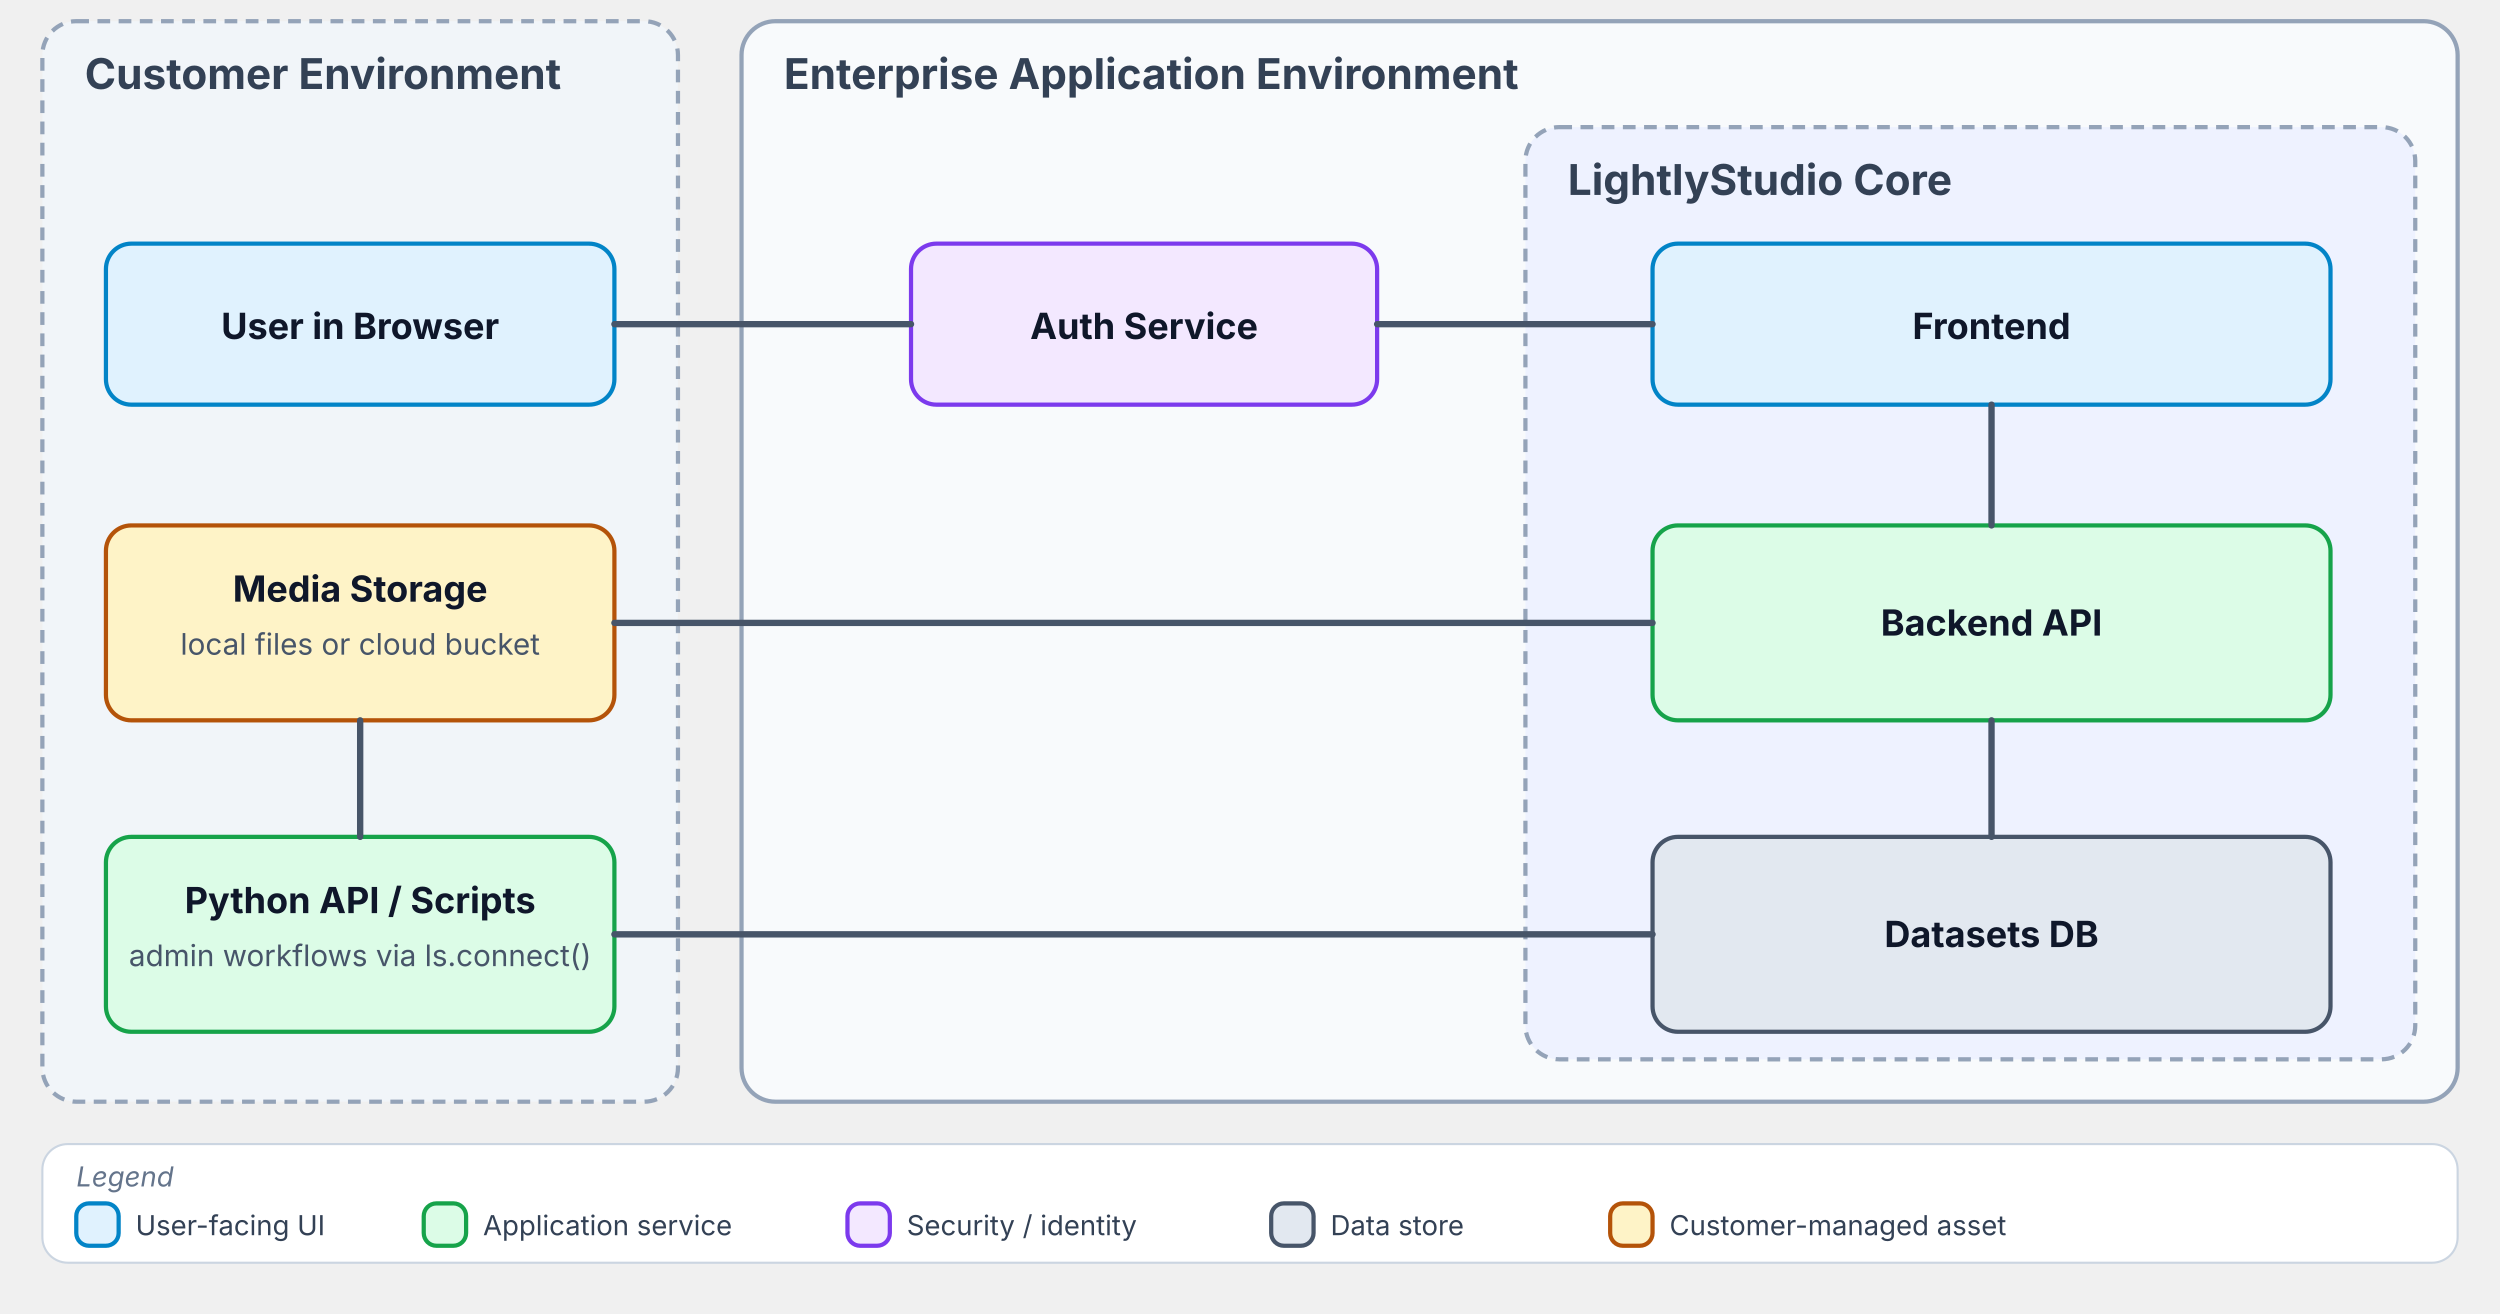
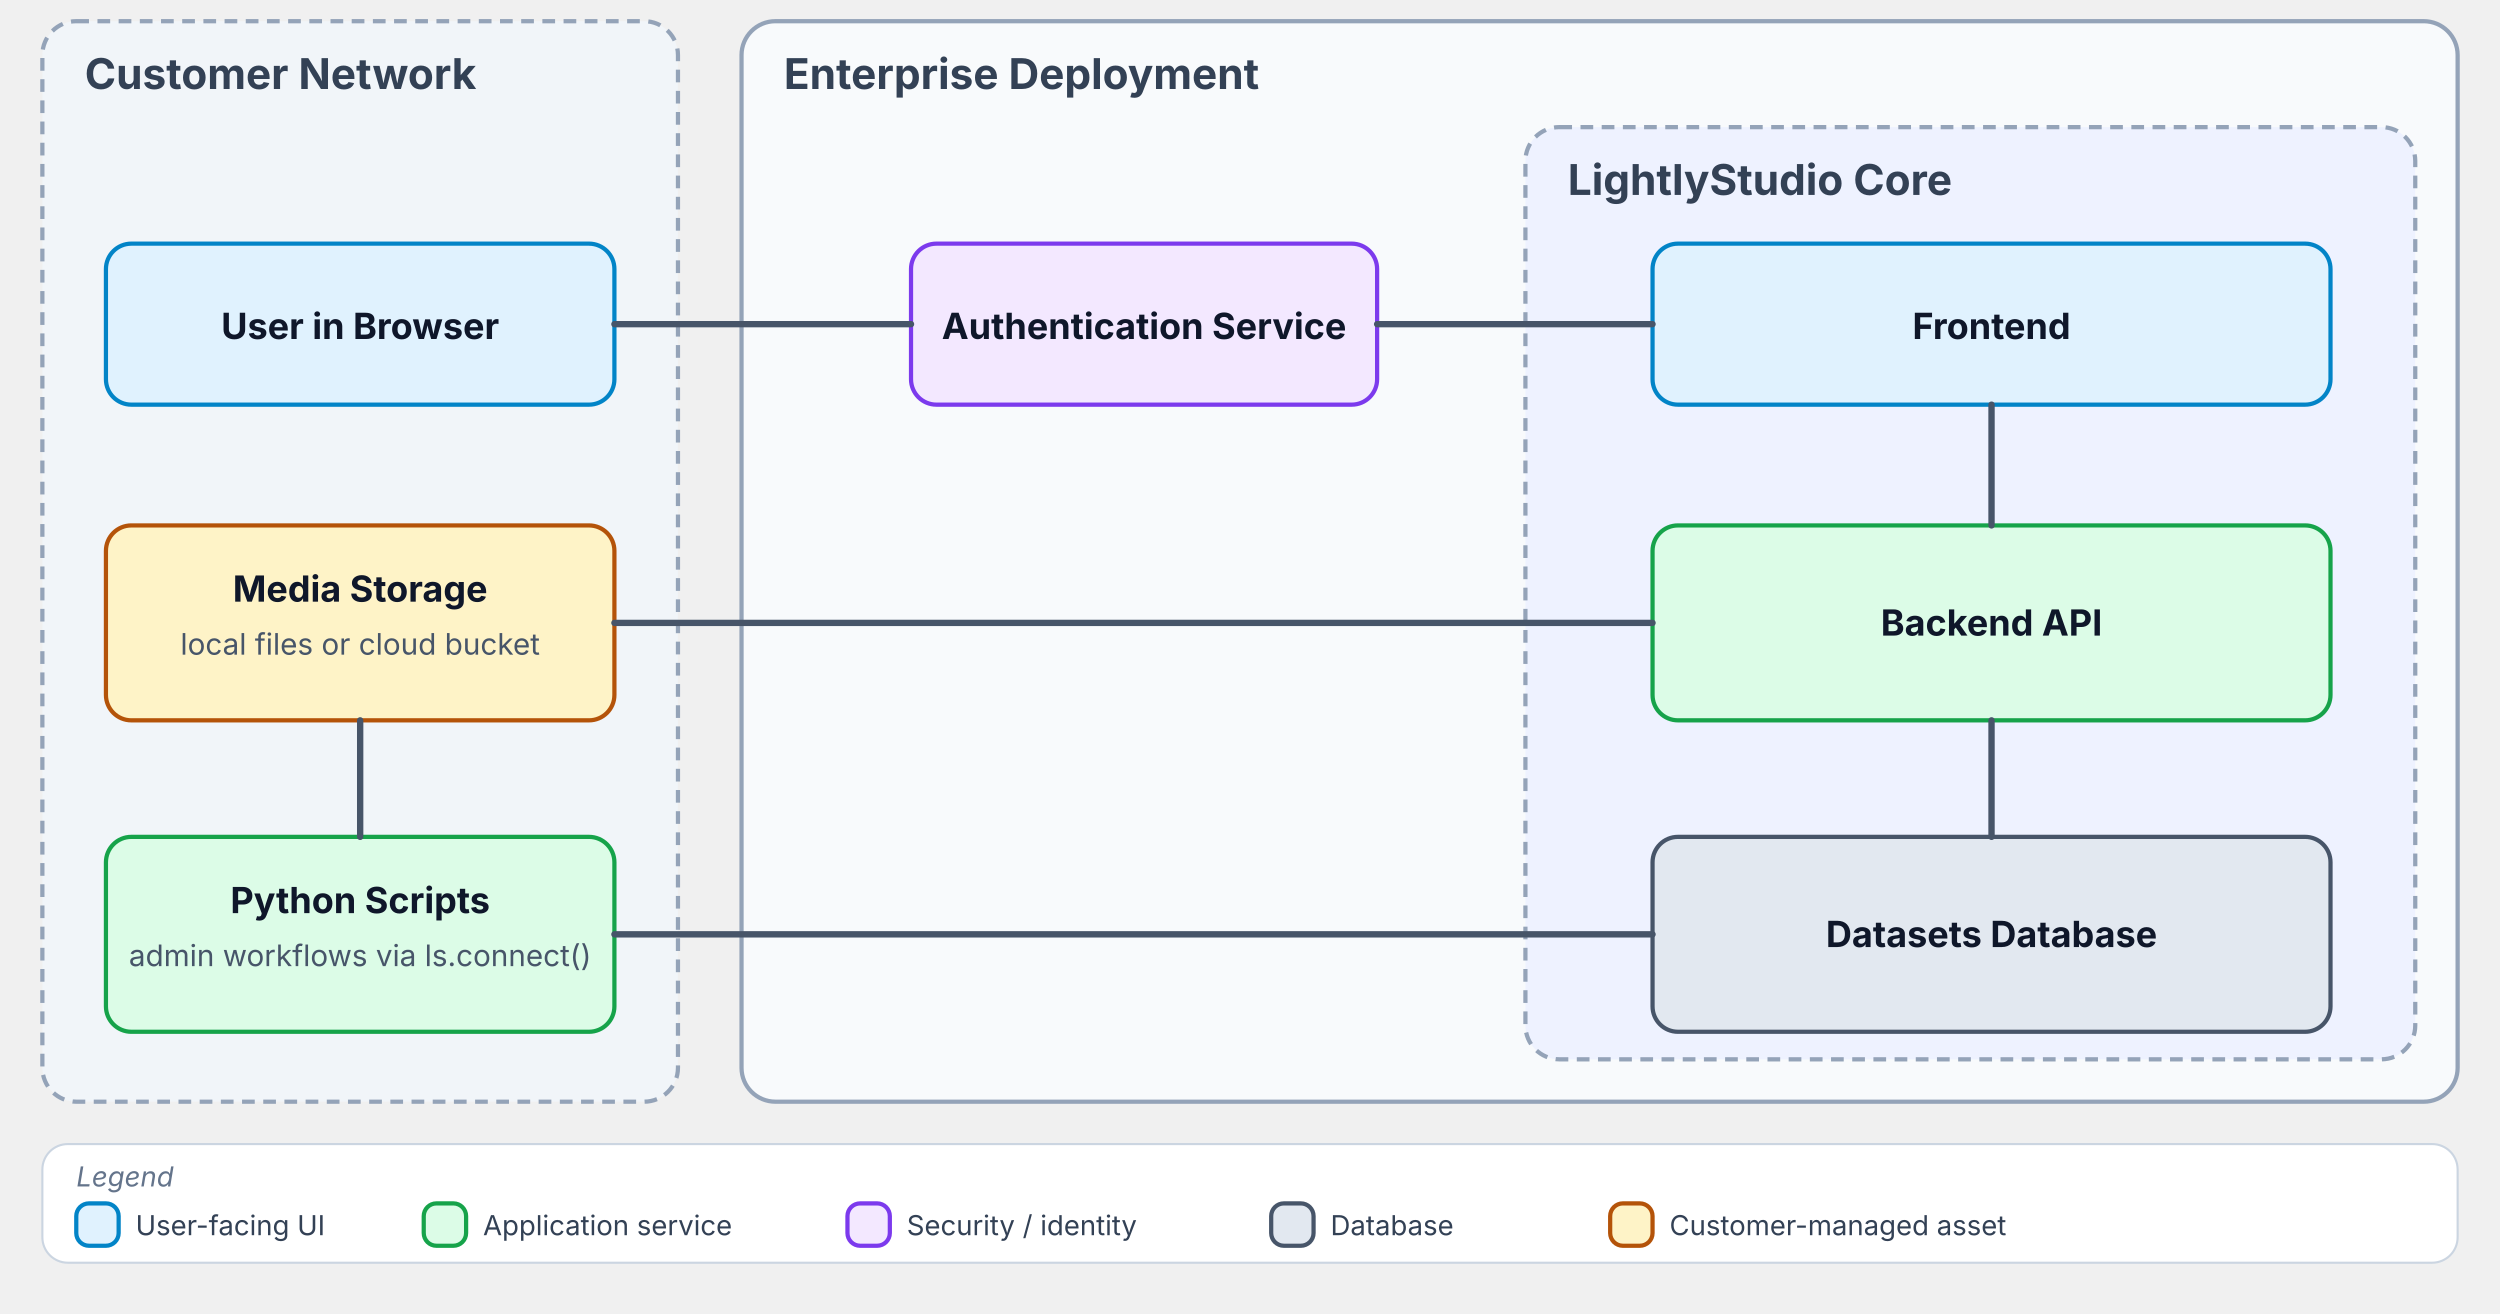
<svg xmlns="http://www.w3.org/2000/svg" viewBox="0 0 1180 620" role="img" aria-labelledby="title desc">
  <defs>
    <style>
      .panel-customer { fill: #f1f5f9; stroke: #94a3b8; stroke-width: 2; stroke-dasharray: 6 4; }
      .panel-enterprise { fill: #f8fafc; stroke: #94a3b8; stroke-width: 2; }
      .panel-lightly { fill: #eef2ff; stroke: #94a3b8; stroke-width: 2; stroke-dasharray: 6 4; }
      .node-ui { fill: #e0f2fe; stroke: #0284c7; stroke-width: 2; }
      .node-service { fill: #dcfce7; stroke: #16a34a; stroke-width: 2; }
      .node-security { fill: #f3e8ff; stroke: #7c3aed; stroke-width: 2; }
      .node-data { fill: #e2e8f0; stroke: #475569; stroke-width: 2; }
      .node-external { fill: #fef3c7; stroke: #b45309; stroke-width: 2; }
      .panel-title { fill: #334155; font-family: -apple-system, "Segoe UI", Inter, Arial, sans-serif; font-size: 20px; font-weight: 700; }
      .label { fill: #0f172a; font-family: -apple-system, "Segoe UI", Inter, Arial, sans-serif; font-size: 17px; font-weight: 700; }
      .small { fill: #475569; font-family: -apple-system, "Segoe UI", Inter, Arial, sans-serif; font-size: 14px; }
      .legend-text { fill: #334155; font-family: -apple-system, "Segoe UI", Inter, Arial, sans-serif; font-size: 13px; }
      .legend-title { fill: #64748b; font-family: -apple-system, "Segoe UI", Inter, Arial, sans-serif; font-size: 13px; font-style: italic; }
      .edge { stroke: #475569; stroke-width: 3; stroke-linecap: round; fill: none; }
    </style>
  </defs>
  <rect class="panel-customer" x="20" y="10" width="300" height="510" rx="16" ry="16" />
-   <text class="panel-title" x="40" y="42">Customer Environment</text>
+   <text class="panel-title" x="40" y="42">Customer Network</text>
  <g>
    <rect class="node-ui" x="50" y="115" width="240" height="76" rx="12" ry="12" />
    <text class="label" x="170" y="160" text-anchor="middle">User in Browser</text>
  </g>
  <g>
    <rect class="node-external" x="50" y="248" width="240" height="92" rx="12" ry="12" />
    <text class="label" x="170" y="284" text-anchor="middle">Media Storage</text>
    <text class="small" x="170" y="309" text-anchor="middle">local files or cloud bucket</text>
  </g>
  <g>
    <rect class="node-service" x="50" y="395" width="240" height="92" rx="12" ry="12" />
-     <text class="label" x="170" y="431" text-anchor="middle">Python API / Scripts</text>
+     <text class="label" x="170" y="431" text-anchor="middle">Python Scripts</text>
    <text class="small" x="170" y="456" text-anchor="middle">admin workflows via ls.connect()</text>
  </g>
  <rect class="panel-enterprise" x="350" y="10" width="810" height="510" rx="16" ry="16" />
-   <text class="panel-title" x="370" y="42">Enterprise Application Environment</text>
+   <text class="panel-title" x="370" y="42">Enterprise Deployment</text>
  <g>
    <rect class="node-security" x="430" y="115" width="220" height="76" rx="12" ry="12" />
-     <text class="label" x="540" y="160" text-anchor="middle">Auth Service</text>
+     <text class="label" x="540" y="160" text-anchor="middle">Authentication Service</text>
  </g>
  <rect class="panel-lightly" x="720" y="60" width="420" height="440" rx="16" ry="16" />
  <text class="panel-title" x="740" y="92">LightlyStudio Core</text>
  <g>
    <rect class="node-ui" x="780" y="115" width="320" height="76" rx="12" ry="12" />
    <text class="label" x="940" y="160" text-anchor="middle">Frontend</text>
  </g>
  <g>
    <rect class="node-service" x="780" y="248" width="320" height="92" rx="12" ry="12" />
    <text class="label" x="940" y="300" text-anchor="middle">Backend API</text>
  </g>
  <g>
    <rect class="node-data" x="780" y="395" width="320" height="92" rx="12" ry="12" />
-     <text class="label" x="940" y="447" text-anchor="middle">Datasets DB</text>
+     <text class="label" x="940" y="447" text-anchor="middle">Datasets Database</text>
  </g>
  <line class="edge" x1="290" y1="153" x2="430" y2="153" />
  <line class="edge" x1="650" y1="153" x2="780" y2="153" />
  <line class="edge" x1="940" y1="191" x2="940" y2="248" />
  <line class="edge" x1="940" y1="340" x2="940" y2="395" />
  <line class="edge" x1="780" y1="294" x2="290" y2="294" />
  <line class="edge" x1="170" y1="395" x2="170" y2="340" />
  <line class="edge" x1="290" y1="441" x2="780" y2="441" />
  <g>
    <rect x="20" y="540" width="1140" height="56" rx="12" ry="12" fill="#ffffff" stroke="#cbd5e1" stroke-width="1" />
    <text class="legend-title" x="36" y="560">Legend</text>
    <rect class="node-ui" x="36" y="568" width="20" height="20" rx="6" ry="6" />
    <text class="legend-text" x="64" y="583">User-facing UI</text>
    <rect class="node-service" x="200" y="568" width="20" height="20" rx="6" ry="6" />
    <text class="legend-text" x="228" y="583">Application service</text>
    <rect class="node-security" x="400" y="568" width="20" height="20" rx="6" ry="6" />
    <text class="legend-text" x="428" y="583">Security / identity</text>
    <rect class="node-data" x="600" y="568" width="20" height="20" rx="6" ry="6" />
-     <text class="legend-text" x="628" y="583">Data store</text>
+     <text class="legend-text" x="628" y="583">Database</text>
    <rect class="node-external" x="760" y="568" width="20" height="20" rx="6" ry="6" />
    <text class="legend-text" x="788" y="583">Customer-managed asset</text>
  </g>
</svg>
